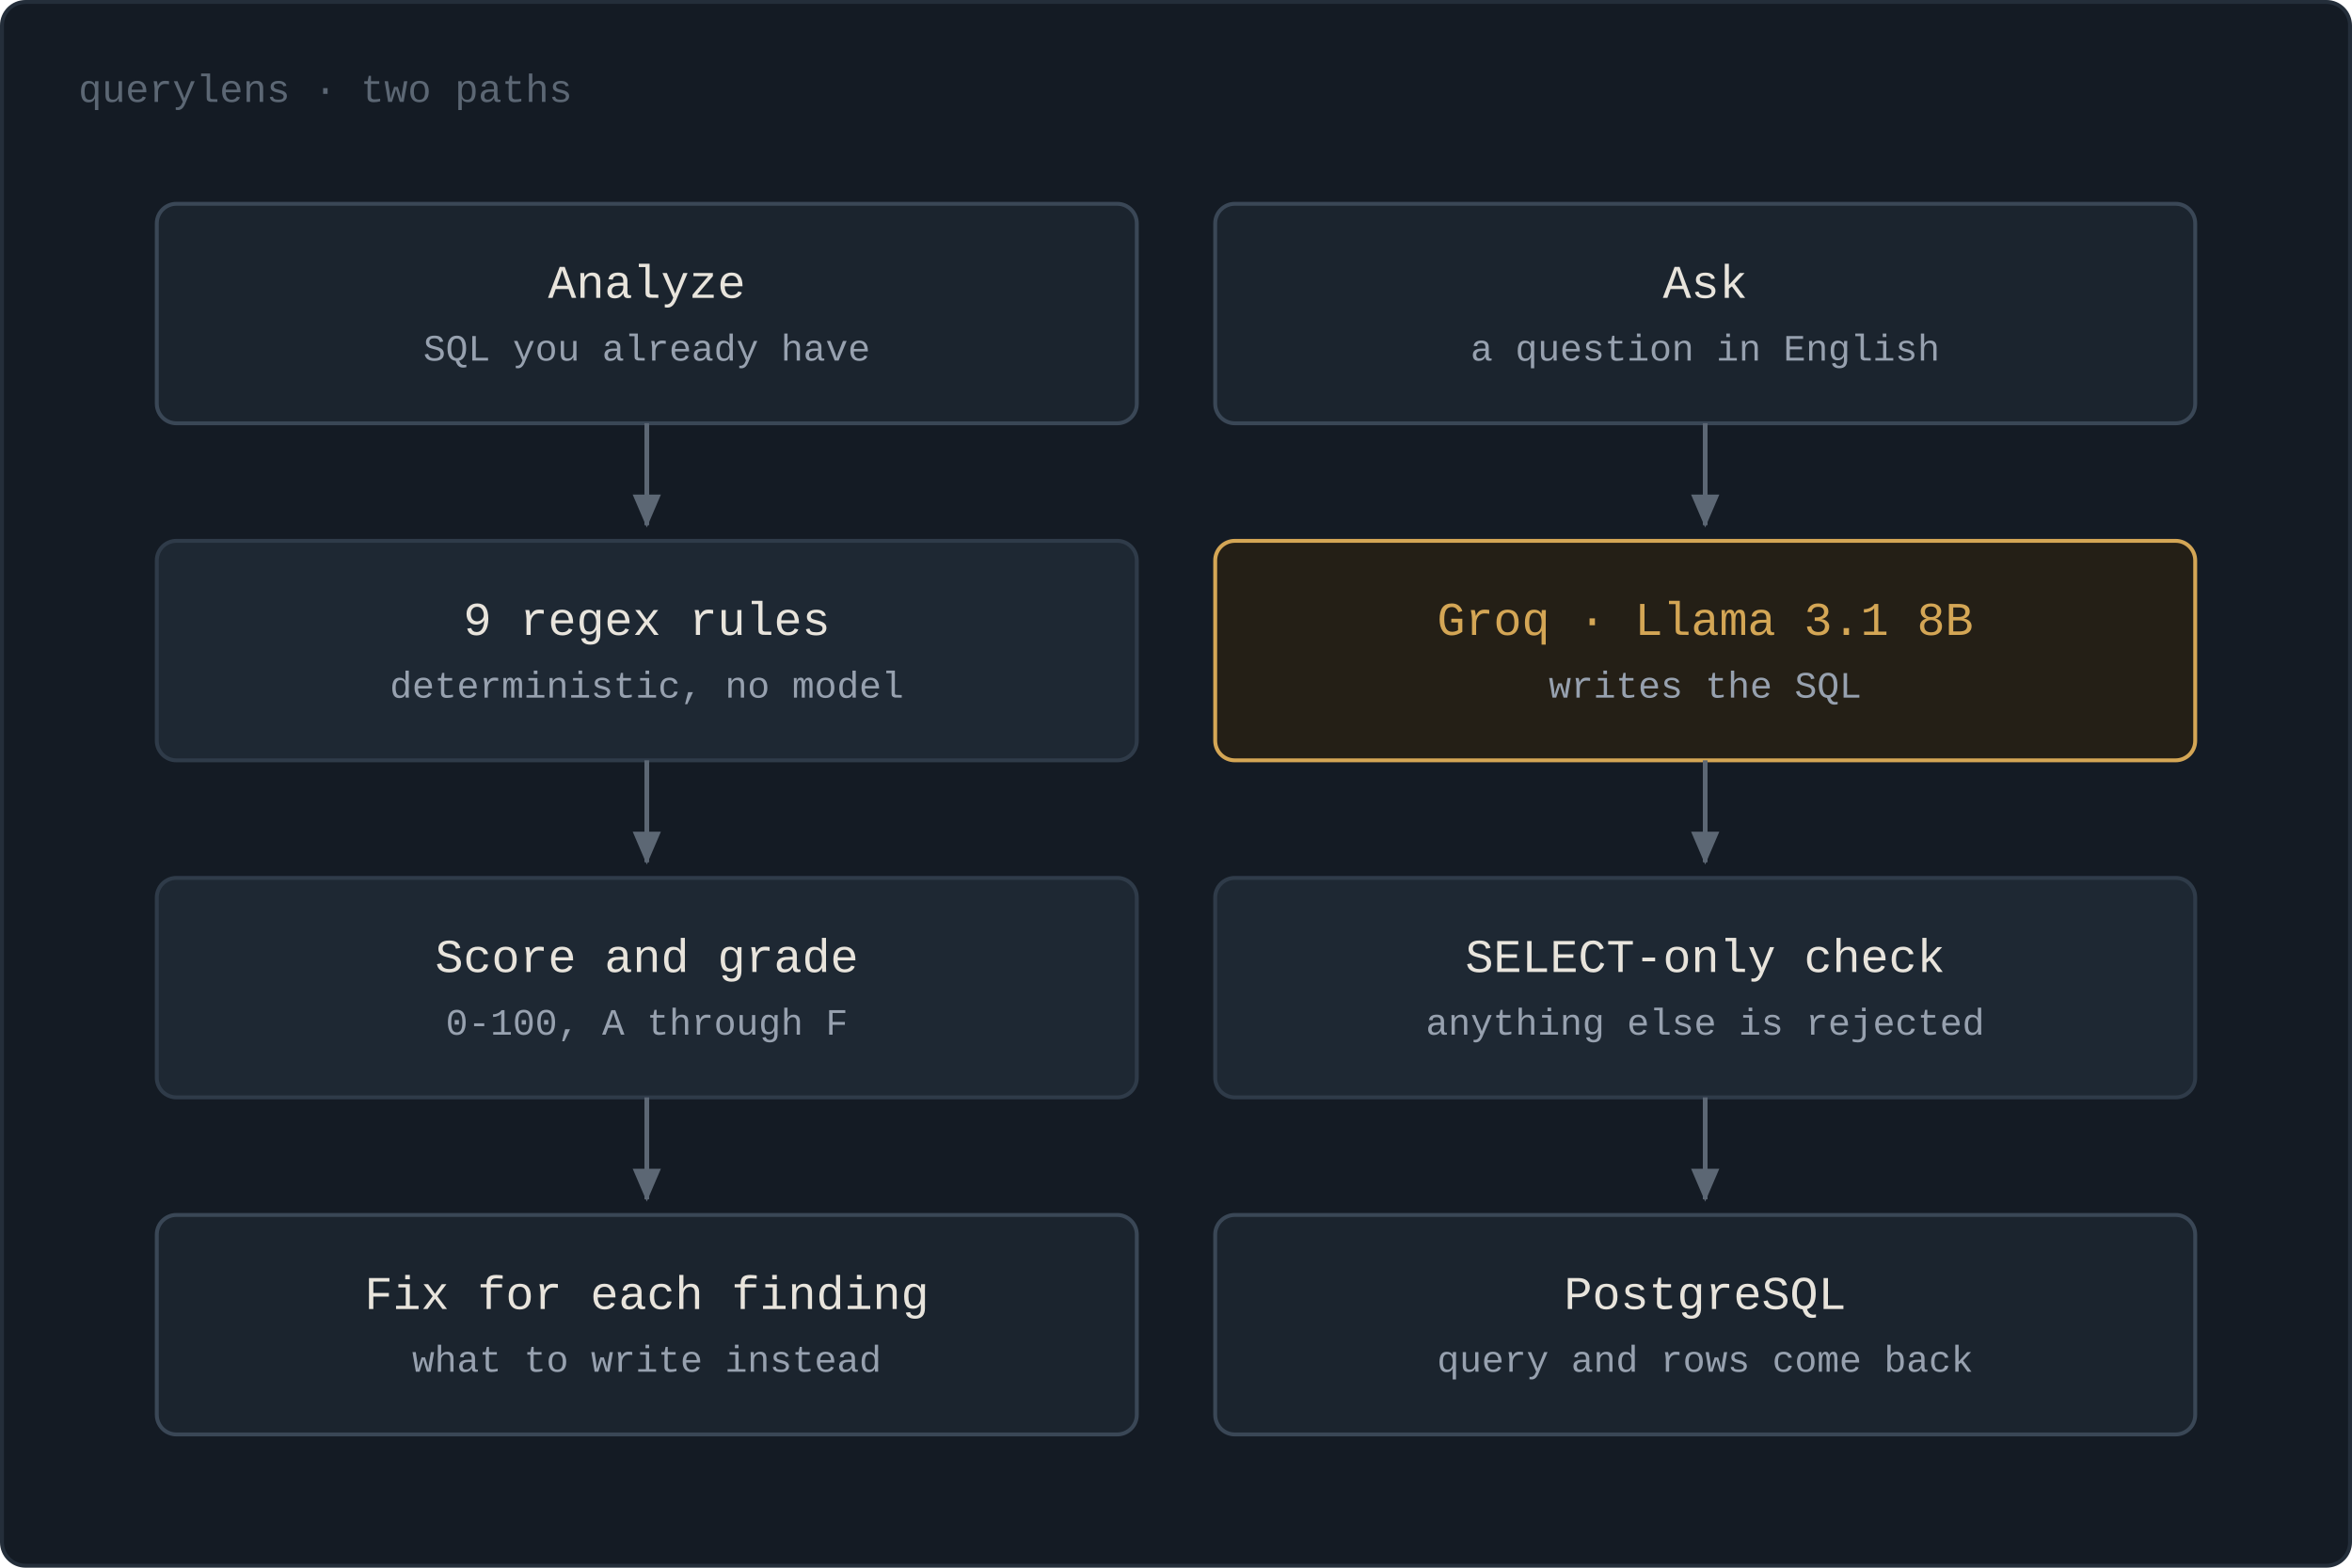
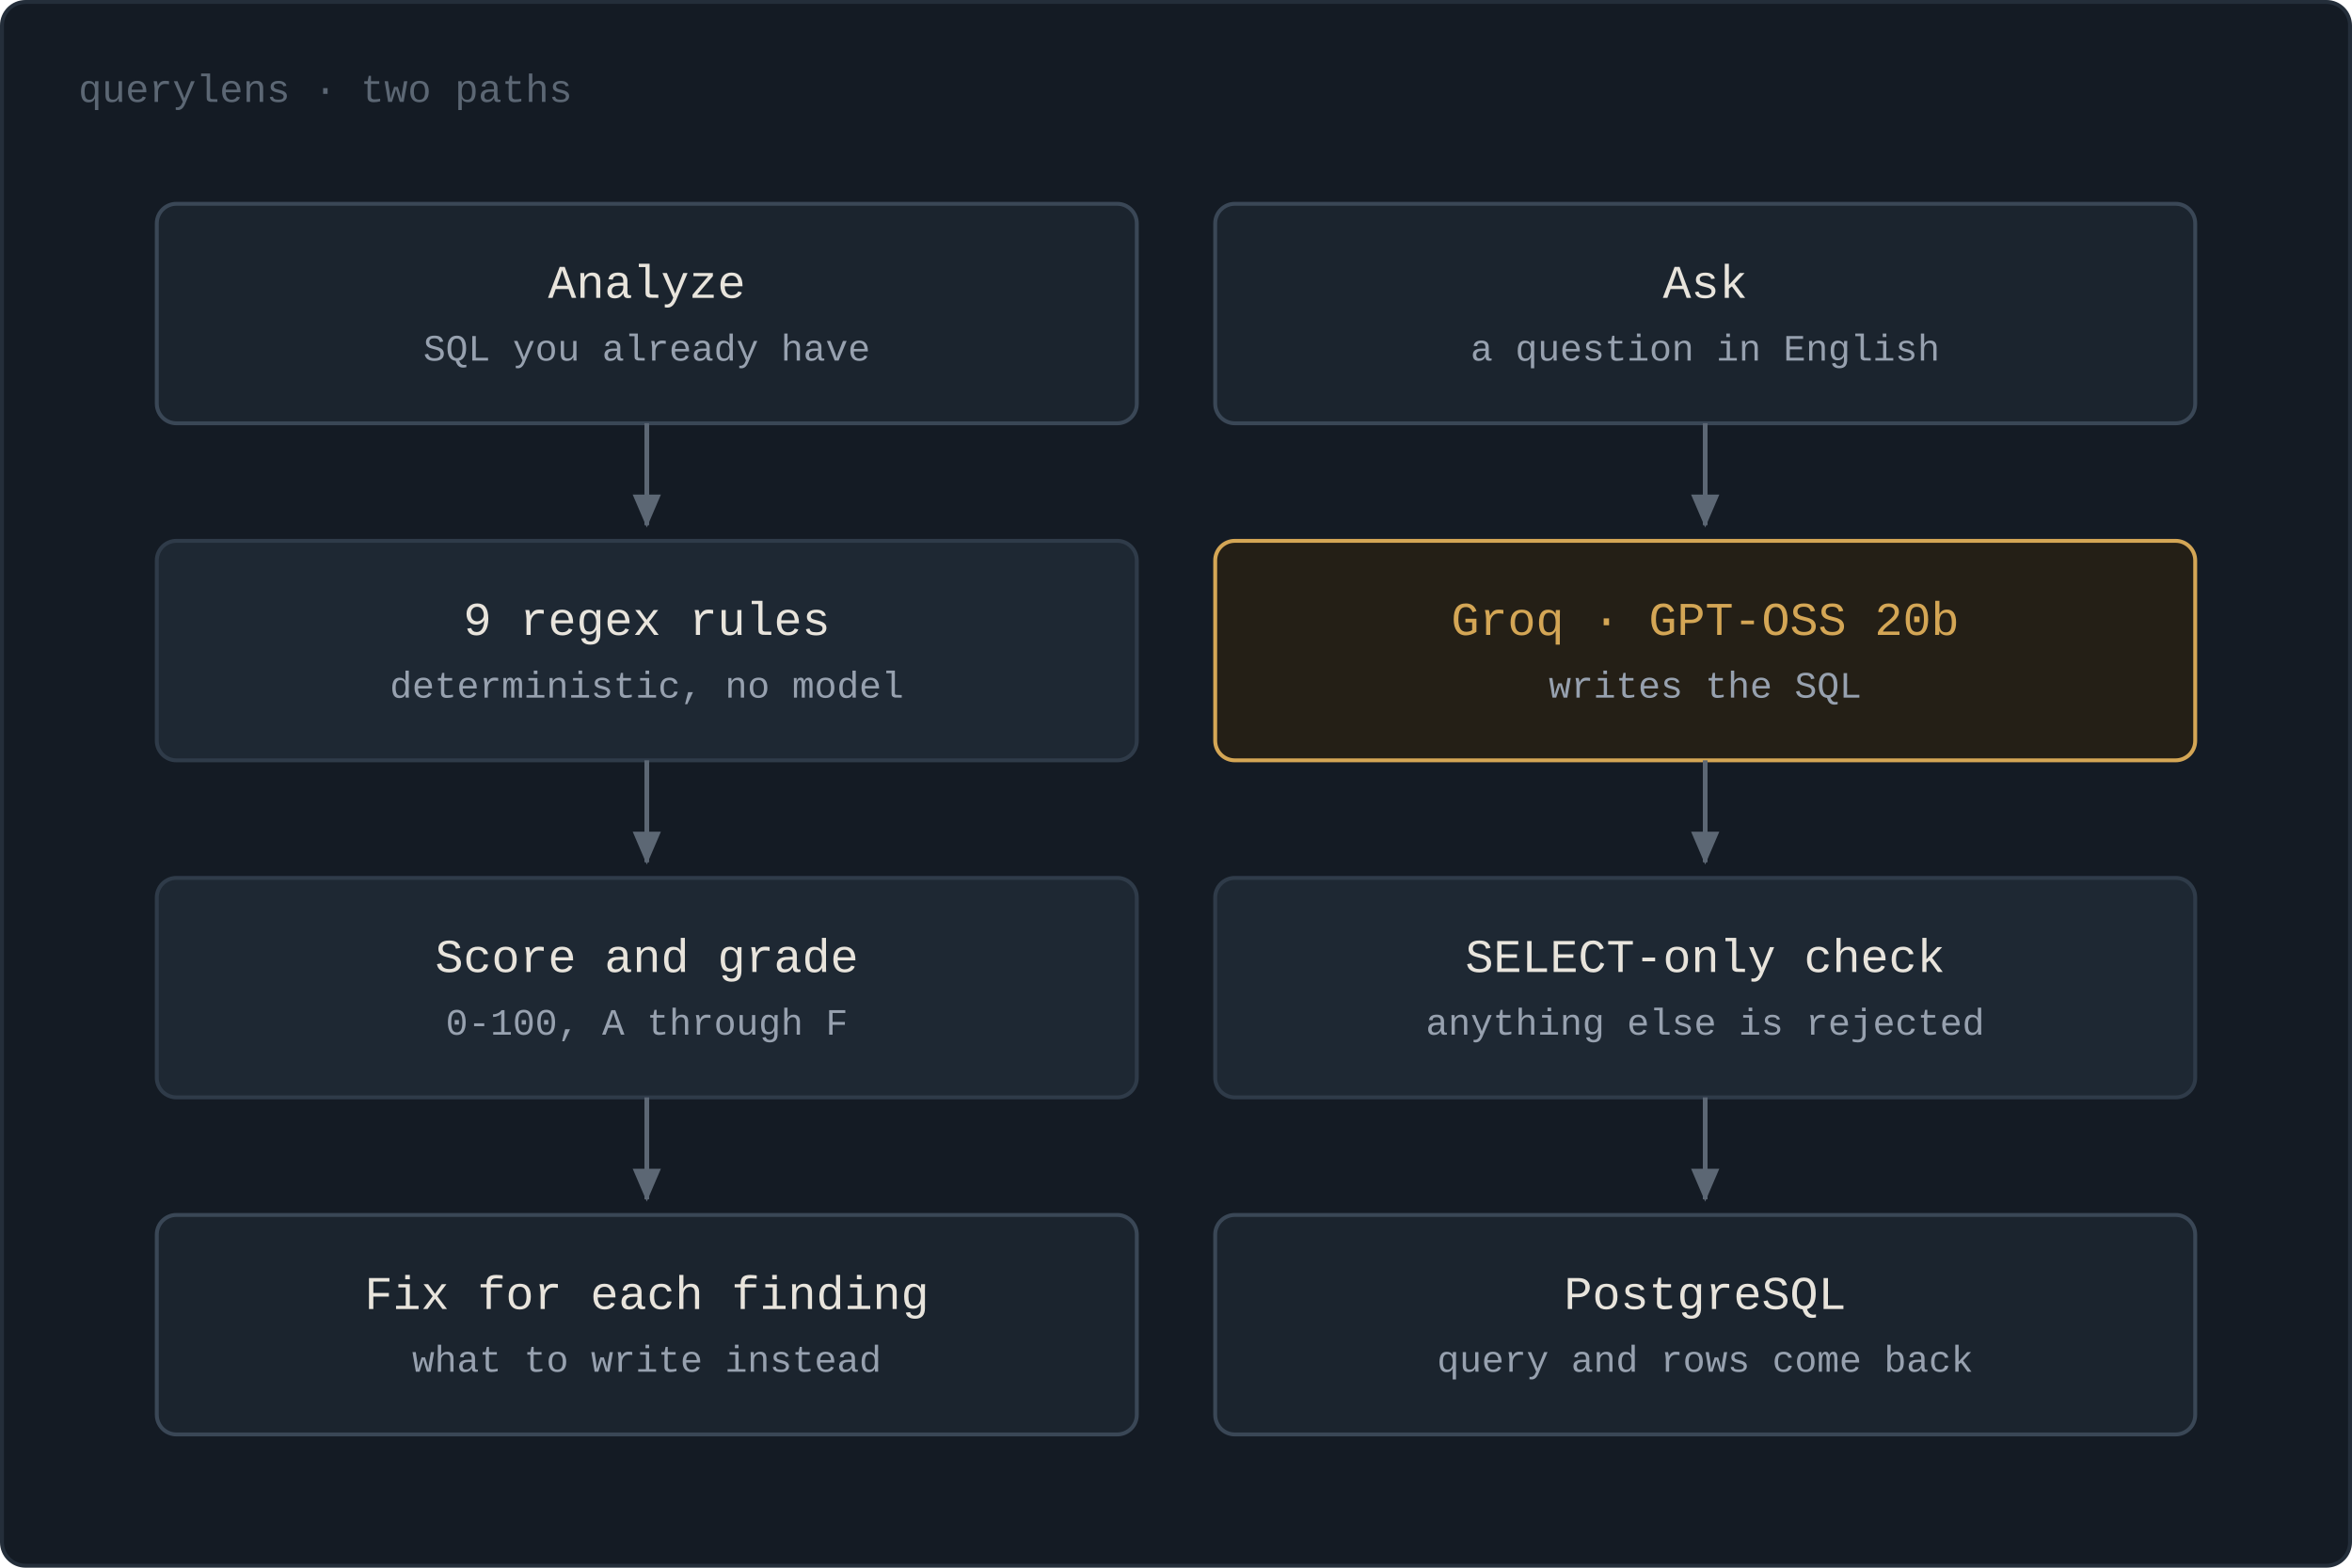
<svg xmlns="http://www.w3.org/2000/svg" viewBox="0 0 600 400" width="600" height="400" role="img" aria-label="QueryLens: the Ask path and the Analyze path">
  <style>
    .bg    { fill:#141b24; stroke:#242e3a; }
    .box   { fill:#1e2833; stroke:#2f3b49; }
    .box-a { fill:#241f16; stroke:#d4a655; }
    .box-o { fill:#1b242e; stroke:#3a4756; }
    .t     { font-family:ui-monospace,'Courier New',monospace; font-size:12px; fill:#e8e4dc; text-anchor:middle; }
    .s     { font-family:ui-monospace,'Courier New',monospace; font-size:9.5px; fill:#97a1af; text-anchor:middle; }
    .cap   { font-family:ui-monospace,'Courier New',monospace; font-size:10px; fill:#5c6774; }
    .gold  { fill:#d4a655; }
    .arrow { stroke:#5c6774; stroke-width:1.2; fill:none; }
  </style>
  <defs>
    <marker id="ah" markerWidth="8" markerHeight="8" refX="6.5" refY="3" orient="auto">
      <path d="M0,0 L7,3 L0,6 z" fill="#5c6774" />
    </marker>
  </defs>
  <rect class="bg" x="0.5" y="0.5" width="599" height="399" rx="6" />
  <text class="cap" x="20" y="26">querylens · two paths</text>
  <rect class="box-o" x="310" y="52" width="250" height="56" rx="5" />
  <text class="t" x="435" y="76">Ask</text>
  <text class="s" x="435" y="92">a question in English</text>
  <rect class="box-o" x="40" y="52" width="250" height="56" rx="5" />
  <text class="t" x="165" y="76">Analyze</text>
  <text class="s" x="165" y="92">SQL you already have</text>
  <path class="arrow" marker-end="url(#ah)" d="M435,108 L435,134" />
  <path class="arrow" marker-end="url(#ah)" d="M165,108 L165,134" />
  <rect class="box-a" x="310" y="138" width="250" height="56" rx="5" />
-   <text class="t gold" x="435" y="162">Groq · Llama 3.1 8B</text>
+   <text class="t gold" x="435" y="162">Groq · GPT-OSS 20b</text>
  <text class="s" x="435" y="178">writes the SQL</text>
  <rect class="box" x="40" y="138" width="250" height="56" rx="5" />
  <text class="t" x="165" y="162">9 regex rules</text>
  <text class="s" x="165" y="178">deterministic, no model</text>
  <path class="arrow" marker-end="url(#ah)" d="M435,194 L435,220" />
  <path class="arrow" marker-end="url(#ah)" d="M165,194 L165,220" />
  <rect class="box" x="310" y="224" width="250" height="56" rx="5" />
  <text class="t" x="435" y="248">SELECT-only check</text>
  <text class="s" x="435" y="264">anything else is rejected</text>
  <rect class="box" x="40" y="224" width="250" height="56" rx="5" />
  <text class="t" x="165" y="248">Score and grade</text>
  <text class="s" x="165" y="264">0-100, A through F</text>
  <path class="arrow" marker-end="url(#ah)" d="M435,280 L435,306" />
  <path class="arrow" marker-end="url(#ah)" d="M165,280 L165,306" />
  <rect class="box-o" x="310" y="310" width="250" height="56" rx="5" />
  <text class="t" x="435" y="334">PostgreSQL</text>
  <text class="s" x="435" y="350">query and rows come back</text>
  <rect class="box-o" x="40" y="310" width="250" height="56" rx="5" />
  <text class="t" x="165" y="334">Fix for each finding</text>
  <text class="s" x="165" y="350">what to write instead</text>
</svg>
